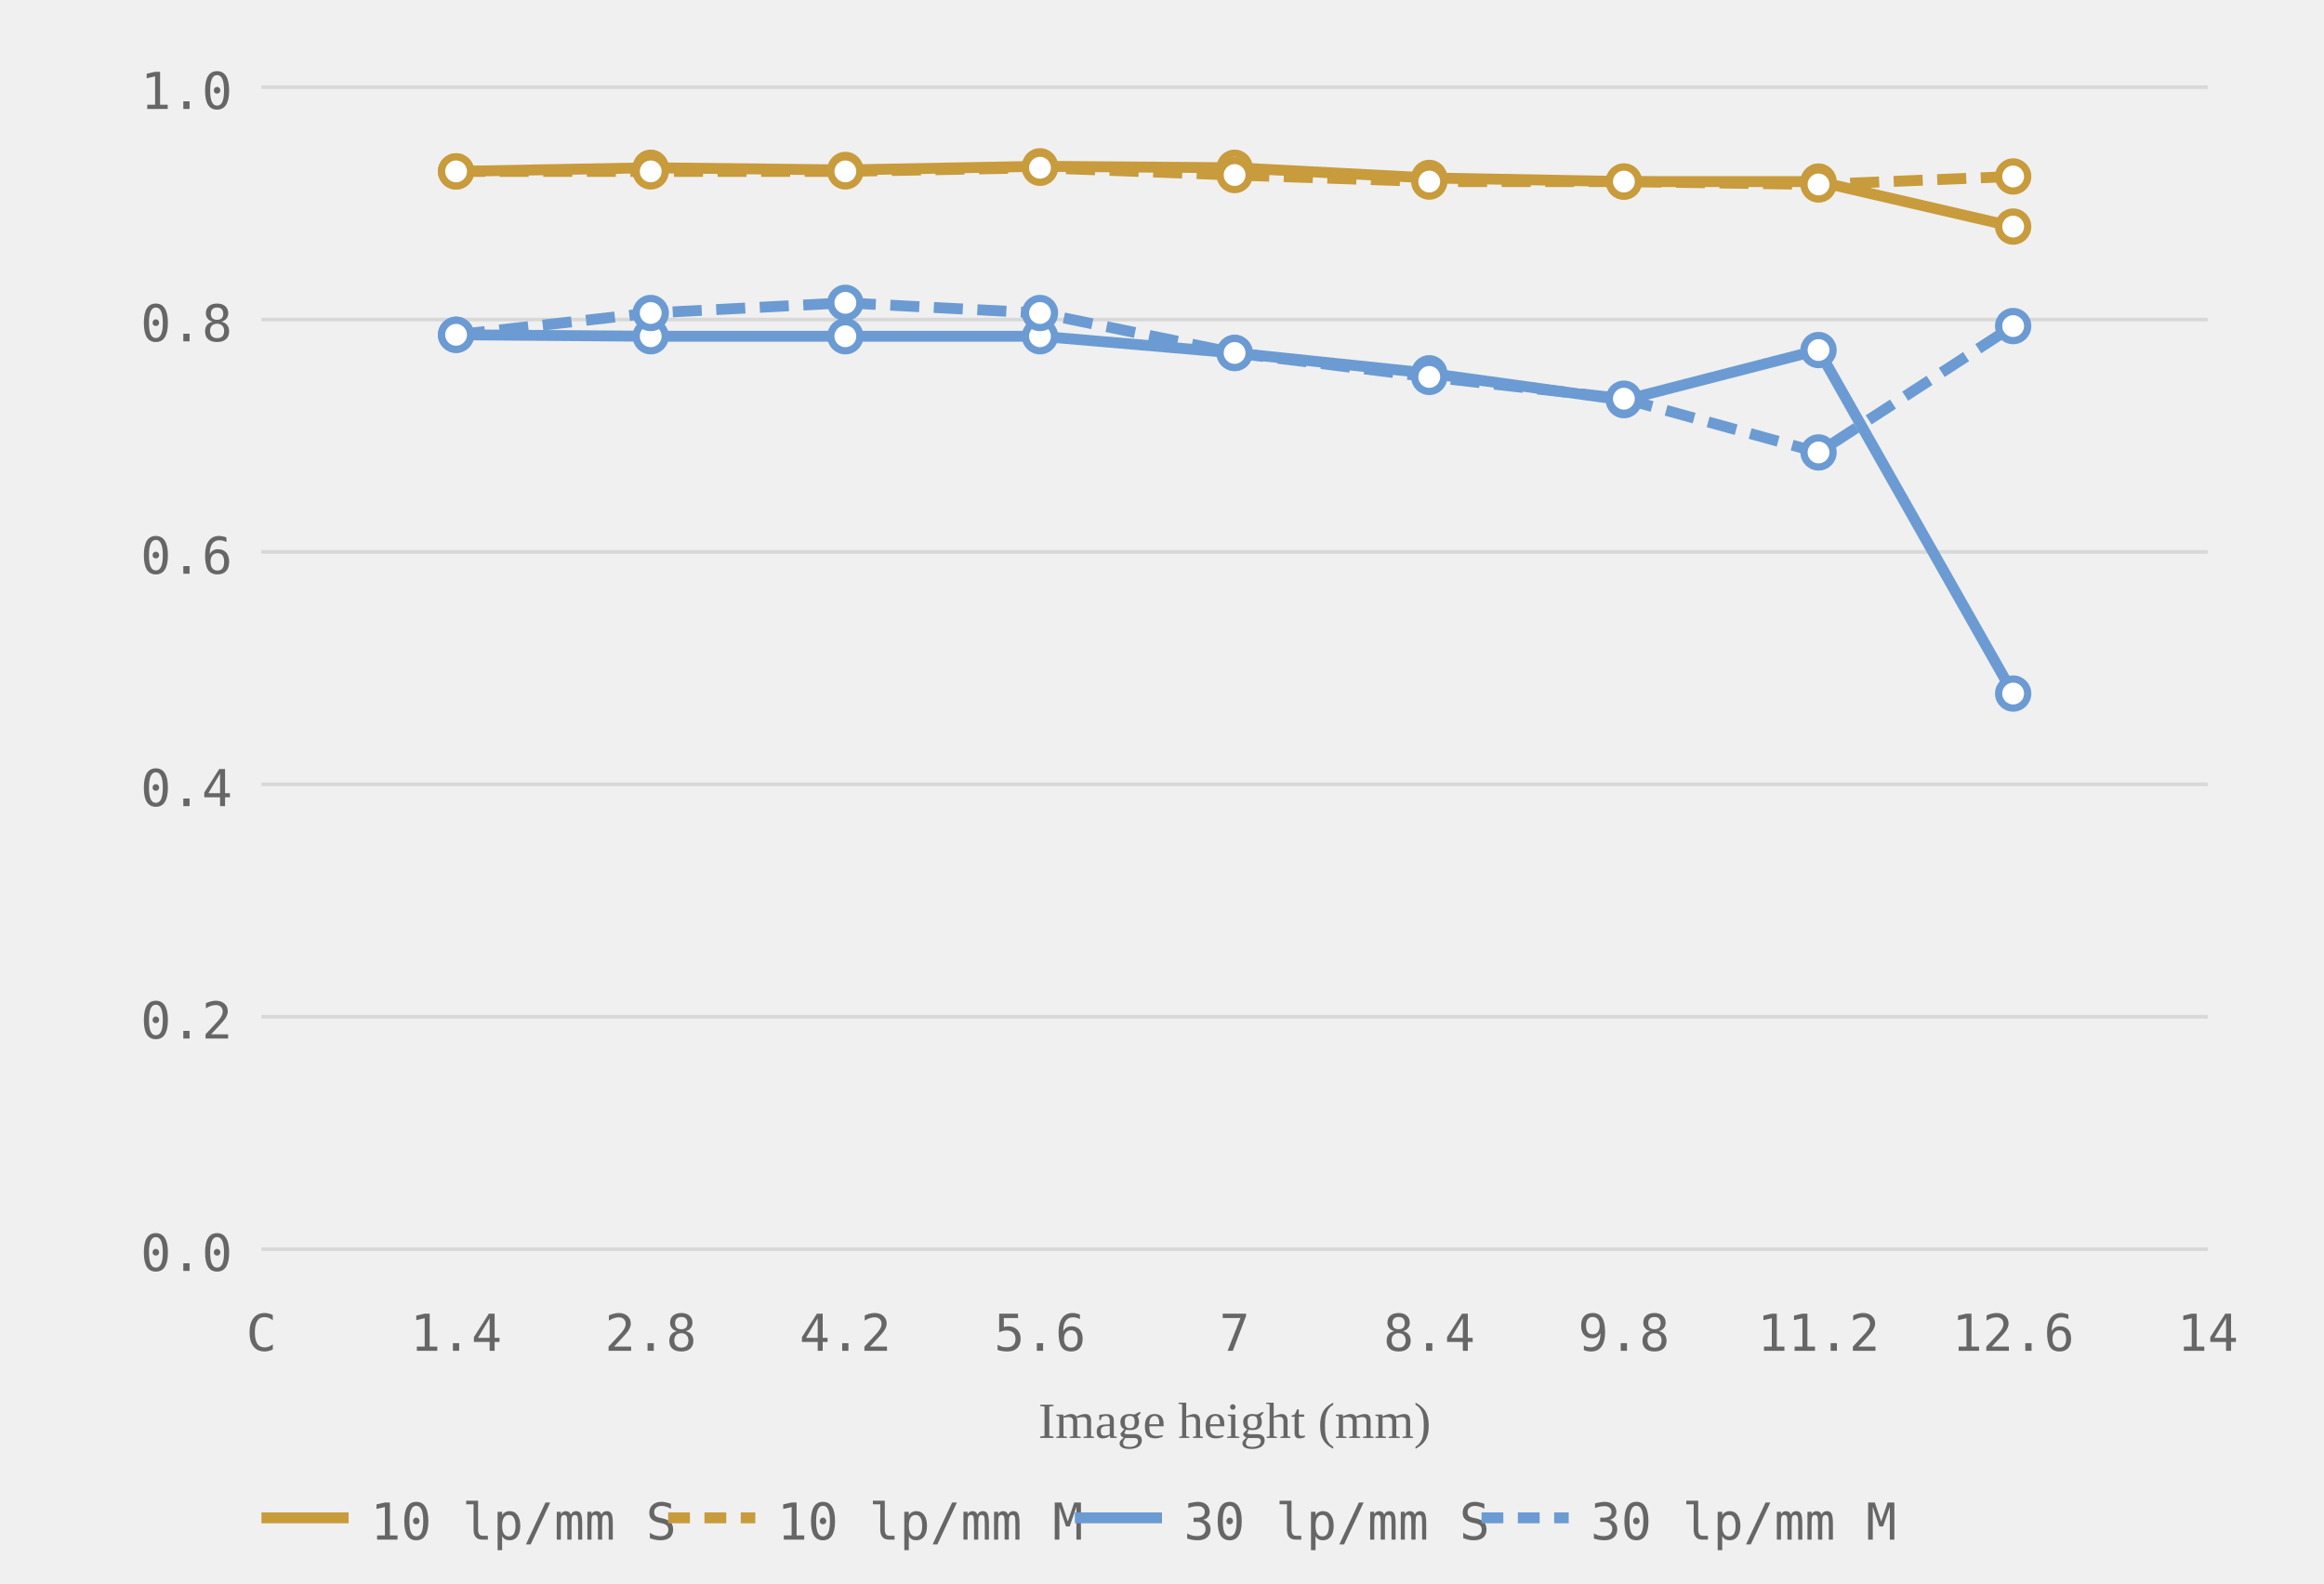
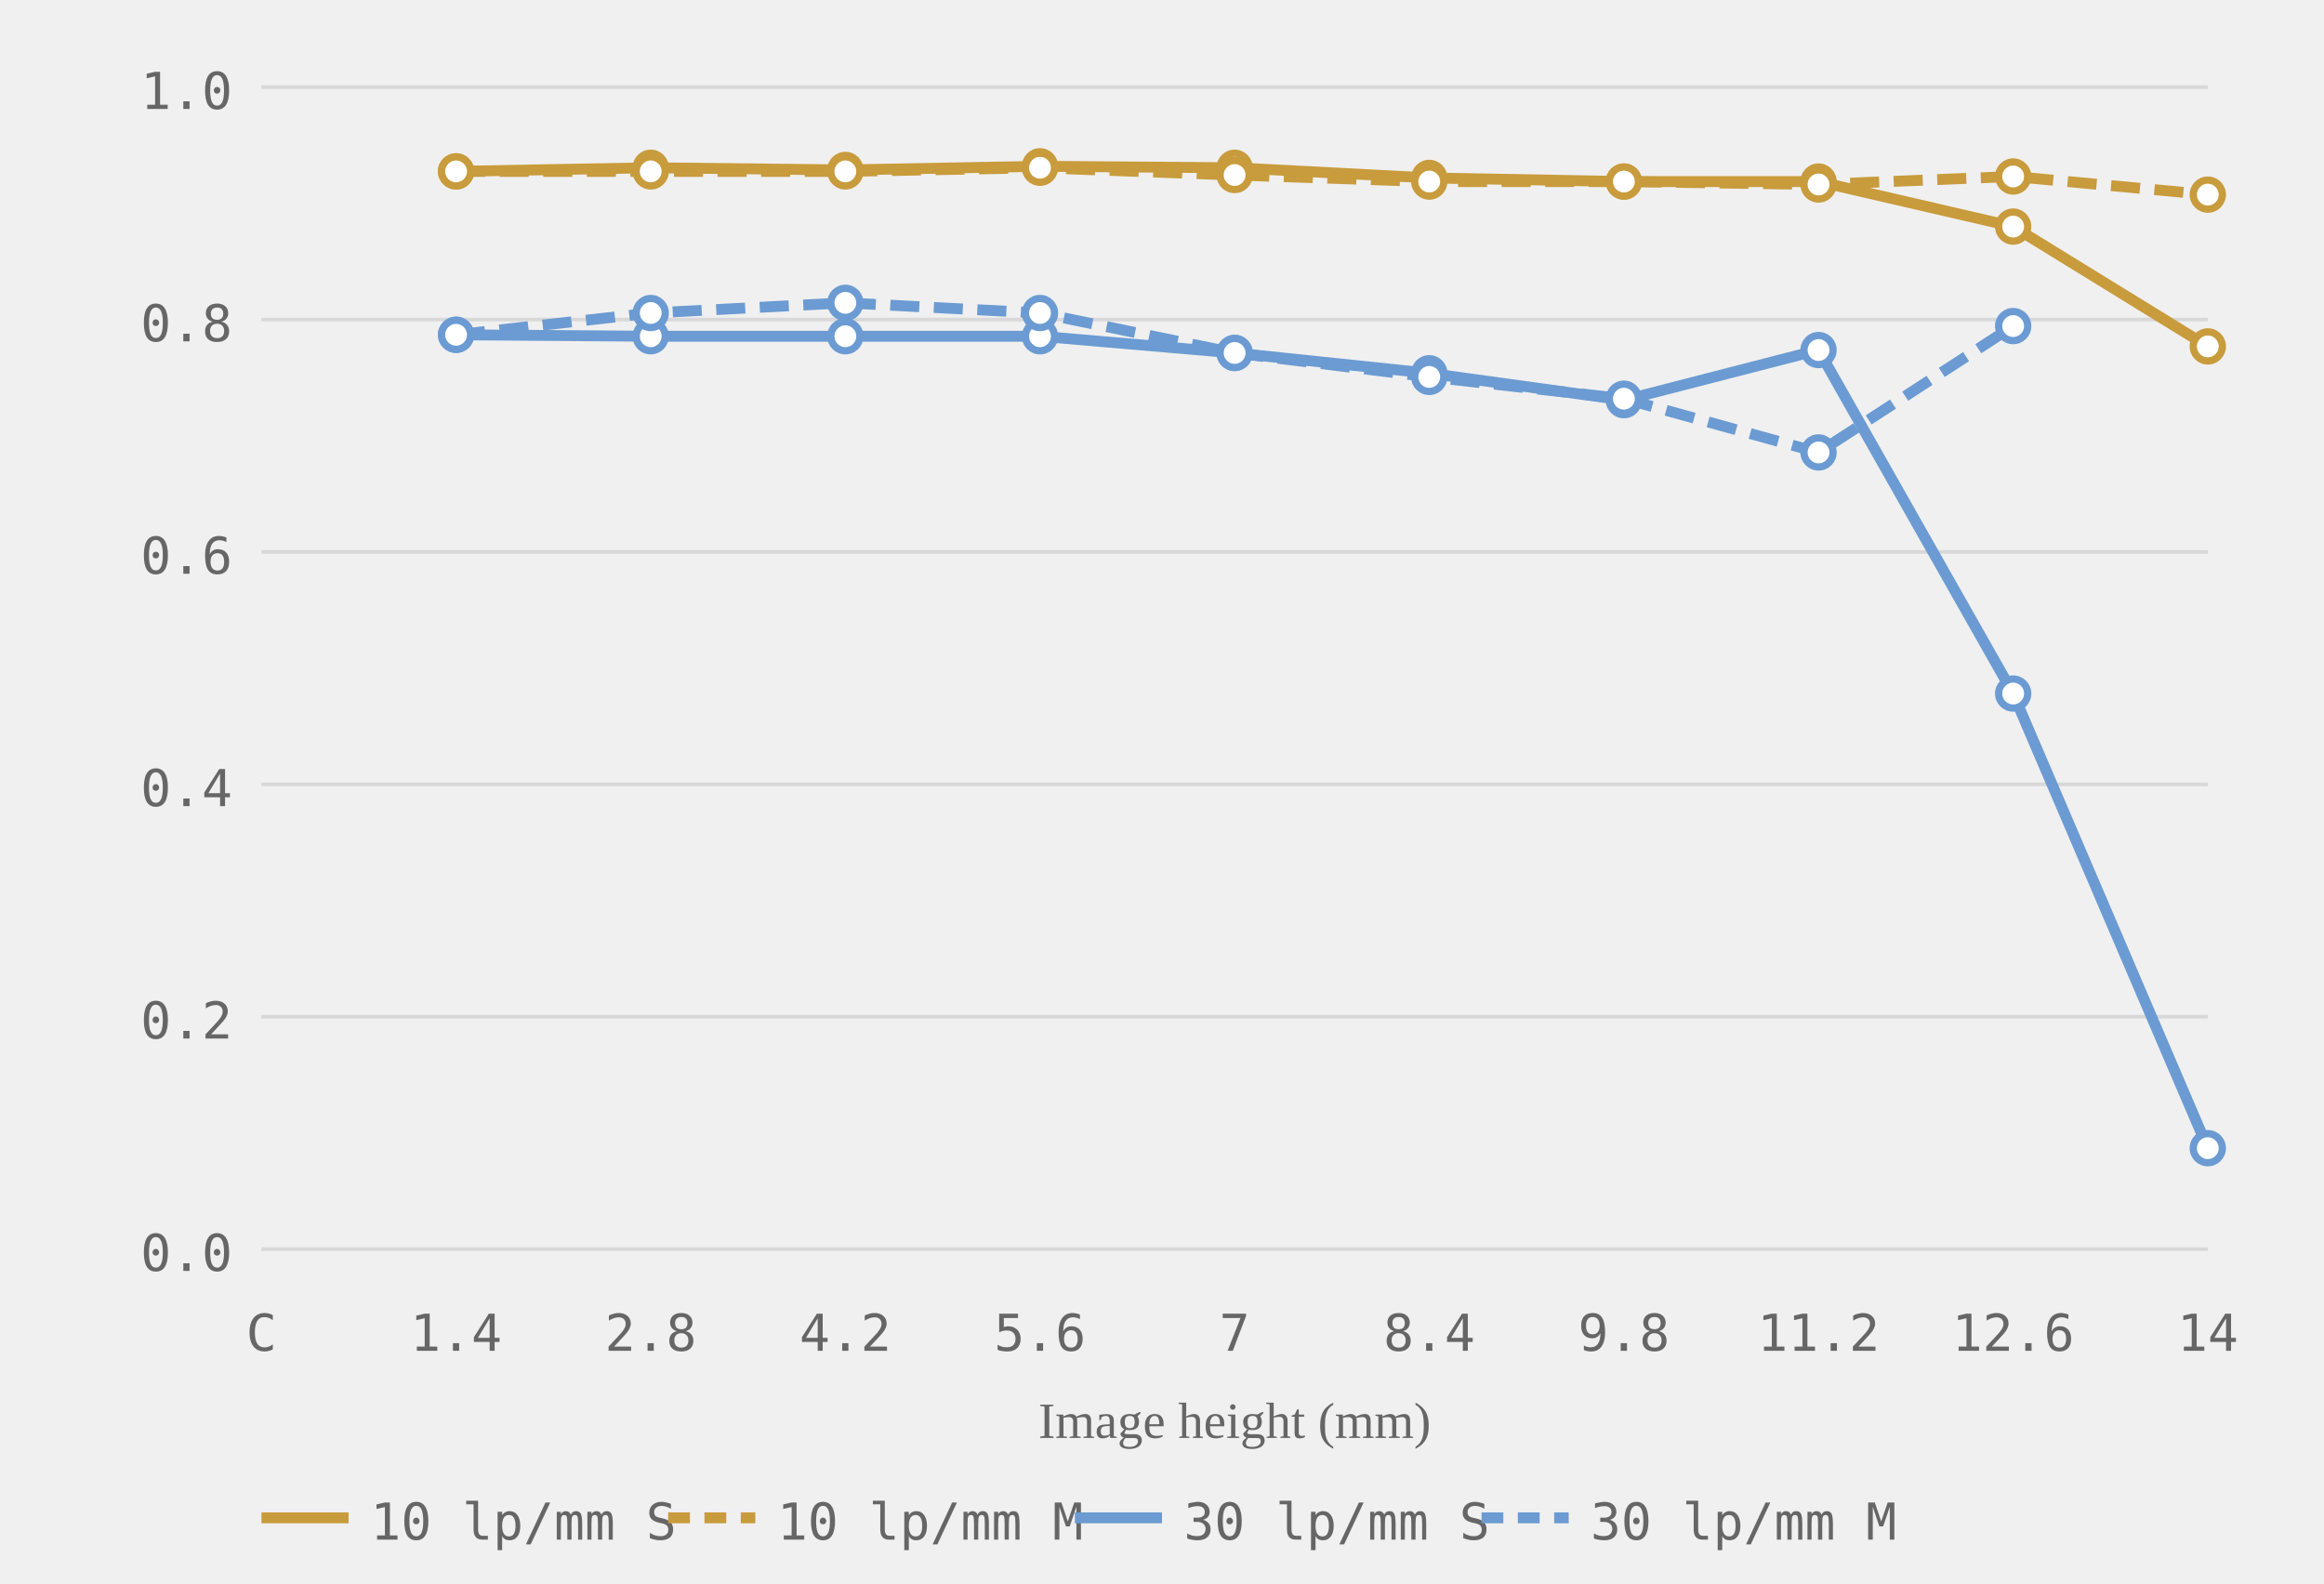
<svg xmlns="http://www.w3.org/2000/svg" viewBox="0 0 320 218" role="img" aria-label="MTF chart, generated from readings">
  <style>.grid-line { stroke: #d8d8d8; stroke-width: 0.5; }.axis-label { font-size: 7px; fill: #666666; font-family: ui-monospace, monospace; }.axis-y { text-anchor: end; }.axis-x { text-anchor: middle; }.axis-title { font-size: 7px; fill: #666666; text-anchor: middle; }.curve { fill: none; stroke-width: 1.5; }.curve-m { stroke-dasharray: 4 2; }.dot { fill: white; stroke-width: 1; }.legend-text { font-size: 7px; fill: #666666; font-family: ui-monospace, monospace; }</style>
  <line class="grid-line" x1="36" y1="172.0" x2="304" y2="172.0" />
  <line class="grid-line" x1="36" y1="140.0" x2="304" y2="140.0" />
  <line class="grid-line" x1="36" y1="108.0" x2="304" y2="108.0" />
  <line class="grid-line" x1="36" y1="76.0" x2="304" y2="76.0" />
  <line class="grid-line" x1="36" y1="44.0" x2="304" y2="44.0" />
  <line class="grid-line" x1="36" y1="12.0" x2="304" y2="12.0" />
  <text class="axis-label axis-y" x="32" y="175.0">0.0</text>
  <text class="axis-label axis-y" x="32" y="143.0">0.2</text>
  <text class="axis-label axis-y" x="32" y="111.0">0.4</text>
  <text class="axis-label axis-y" x="32" y="79.0">0.6</text>
  <text class="axis-label axis-y" x="32" y="47.0">0.8</text>
  <text class="axis-label axis-y" x="32" y="15.0">1.0</text>
  <text class="axis-label axis-x" x="36.0" y="186">C</text>
  <text class="axis-label axis-x" x="62.8" y="186">1.4</text>
  <text class="axis-label axis-x" x="89.6" y="186">2.8</text>
  <text class="axis-label axis-x" x="116.4" y="186">4.2</text>
  <text class="axis-label axis-x" x="143.2" y="186">5.6</text>
  <text class="axis-label axis-x" x="170.0" y="186">7</text>
  <text class="axis-label axis-x" x="196.8" y="186">8.4</text>
  <text class="axis-label axis-x" x="223.6" y="186">9.8</text>
  <text class="axis-label axis-x" x="250.4" y="186">11.2</text>
  <text class="axis-label axis-x" x="277.2" y="186">12.6</text>
  <text class="axis-label axis-x" x="304.0" y="186">14</text>
  <text class="axis-title" x="170.0" y="198">Image height (mm)</text>
-   <polyline class="curve curve-10" style="stroke:#c89b3c" points="62.8,23.6 89.6,23.1 116.4,23.4 143.2,22.9 170.0,23.1 196.8,24.5 223.6,25.0 250.4,25.0 277.2,31.2" />
-   <polyline class="curve curve-10 curve-m" style="stroke:#c89b3c" points="62.8,23.6 89.6,23.6 116.4,23.6 143.2,23.1 170.0,24.1 196.8,25.0 223.6,25.0 250.4,25.4 277.2,24.3" stroke-dasharray="4 2" />
-   <polyline class="curve curve-30" style="stroke:#6b9bd2" points="62.8,46.1 89.6,46.3 116.4,46.3 143.2,46.3 170.0,48.6 196.8,51.4 223.6,55.1 250.4,48.2 277.2,95.5" />
+   <polyline class="curve curve-10" style="stroke:#c89b3c" points="62.8,23.6 89.6,23.1 116.4,23.4 143.2,22.9 170.0,23.1 196.8,24.5 223.6,25.0 250.4,25.0 277.2,31.2 304.0,47.7" />
+   <polyline class="curve curve-10 curve-m" style="stroke:#c89b3c" points="62.8,23.6 89.6,23.6 116.4,23.6 143.2,23.1 170.0,24.1 196.8,25.0 223.6,25.0 250.4,25.4 277.2,24.3 304.0,26.8" stroke-dasharray="4 2" />
+   <polyline class="curve curve-30" style="stroke:#6b9bd2" points="62.8,46.1 89.6,46.3 116.4,46.3 143.2,46.3 170.0,48.6 196.8,51.4 223.6,55.1 250.4,48.2 277.2,95.5 304.0,158.1" />
  <polyline class="curve curve-30 curve-m" style="stroke:#6b9bd2" points="62.8,46.1 89.6,43.1 116.4,41.7 143.2,43.1 170.0,48.6 196.8,51.9 223.6,54.9 250.4,62.3 277.2,44.9" stroke-dasharray="4 2" />
  <circle class="dot dot-10" style="stroke:#c89b3c" cx="62.8" cy="23.6" r="2" />
  <circle class="dot dot-10" style="stroke:#c89b3c" cx="89.6" cy="23.1" r="2" />
  <circle class="dot dot-10" style="stroke:#c89b3c" cx="116.4" cy="23.4" r="2" />
  <circle class="dot dot-10" style="stroke:#c89b3c" cx="143.2" cy="22.9" r="2" />
  <circle class="dot dot-10" style="stroke:#c89b3c" cx="170.0" cy="23.1" r="2" />
  <circle class="dot dot-10" style="stroke:#c89b3c" cx="196.8" cy="24.5" r="2" />
  <circle class="dot dot-10" style="stroke:#c89b3c" cx="223.6" cy="25.0" r="2" />
  <circle class="dot dot-10" style="stroke:#c89b3c" cx="250.4" cy="25.0" r="2" />
  <circle class="dot dot-10" style="stroke:#c89b3c" cx="277.2" cy="31.2" r="2" />
+   <circle class="dot dot-10" style="stroke:#c89b3c" cx="304.0" cy="47.7" r="2" />
  <circle class="dot dot-10" style="stroke:#c89b3c" cx="62.8" cy="23.6" r="2" />
  <circle class="dot dot-10" style="stroke:#c89b3c" cx="89.6" cy="23.6" r="2" />
  <circle class="dot dot-10" style="stroke:#c89b3c" cx="116.4" cy="23.6" r="2" />
  <circle class="dot dot-10" style="stroke:#c89b3c" cx="143.2" cy="23.1" r="2" />
  <circle class="dot dot-10" style="stroke:#c89b3c" cx="170.0" cy="24.1" r="2" />
  <circle class="dot dot-10" style="stroke:#c89b3c" cx="196.8" cy="25.0" r="2" />
  <circle class="dot dot-10" style="stroke:#c89b3c" cx="223.6" cy="25.0" r="2" />
  <circle class="dot dot-10" style="stroke:#c89b3c" cx="250.4" cy="25.4" r="2" />
  <circle class="dot dot-10" style="stroke:#c89b3c" cx="277.2" cy="24.3" r="2" />
+   <circle class="dot dot-10" style="stroke:#c89b3c" cx="304.0" cy="26.8" r="2" />
  <circle class="dot dot-30" style="stroke:#6b9bd2" cx="62.8" cy="46.1" r="2" />
  <circle class="dot dot-30" style="stroke:#6b9bd2" cx="89.6" cy="46.3" r="2" />
  <circle class="dot dot-30" style="stroke:#6b9bd2" cx="116.4" cy="46.3" r="2" />
  <circle class="dot dot-30" style="stroke:#6b9bd2" cx="143.2" cy="46.3" r="2" />
  <circle class="dot dot-30" style="stroke:#6b9bd2" cx="170.0" cy="48.6" r="2" />
  <circle class="dot dot-30" style="stroke:#6b9bd2" cx="196.8" cy="51.4" r="2" />
  <circle class="dot dot-30" style="stroke:#6b9bd2" cx="223.6" cy="55.1" r="2" />
  <circle class="dot dot-30" style="stroke:#6b9bd2" cx="250.4" cy="48.2" r="2" />
  <circle class="dot dot-30" style="stroke:#6b9bd2" cx="277.2" cy="95.5" r="2" />
+   <circle class="dot dot-30" style="stroke:#6b9bd2" cx="304.0" cy="158.1" r="2" />
  <circle class="dot dot-30" style="stroke:#6b9bd2" cx="62.8" cy="46.1" r="2" />
  <circle class="dot dot-30" style="stroke:#6b9bd2" cx="89.6" cy="43.1" r="2" />
  <circle class="dot dot-30" style="stroke:#6b9bd2" cx="116.4" cy="41.7" r="2" />
  <circle class="dot dot-30" style="stroke:#6b9bd2" cx="143.2" cy="43.1" r="2" />
  <circle class="dot dot-30" style="stroke:#6b9bd2" cx="170.0" cy="48.6" r="2" />
  <circle class="dot dot-30" style="stroke:#6b9bd2" cx="196.8" cy="51.9" r="2" />
  <circle class="dot dot-30" style="stroke:#6b9bd2" cx="223.6" cy="54.9" r="2" />
  <circle class="dot dot-30" style="stroke:#6b9bd2" cx="250.4" cy="62.3" r="2" />
  <circle class="dot dot-30" style="stroke:#6b9bd2" cx="277.2" cy="44.9" r="2" />
  <line x1="36" y1="209" x2="48" y2="209" stroke="#c89b3c" stroke-width="1.5" />
  <text class="legend-text" x="51" y="212">10 lp/mm S</text>
  <line x1="92" y1="209" x2="104" y2="209" stroke="#c89b3c" stroke-width="1.5" stroke-dasharray="3 2" />
  <text class="legend-text" x="107" y="212">10 lp/mm M</text>
  <line x1="148" y1="209" x2="160" y2="209" stroke="#6b9bd2" stroke-width="1.5" />
  <text class="legend-text" x="163" y="212">30 lp/mm S</text>
  <line x1="204" y1="209" x2="216" y2="209" stroke="#6b9bd2" stroke-width="1.5" stroke-dasharray="3 2" />
  <text class="legend-text" x="219" y="212">30 lp/mm M</text>
</svg>
